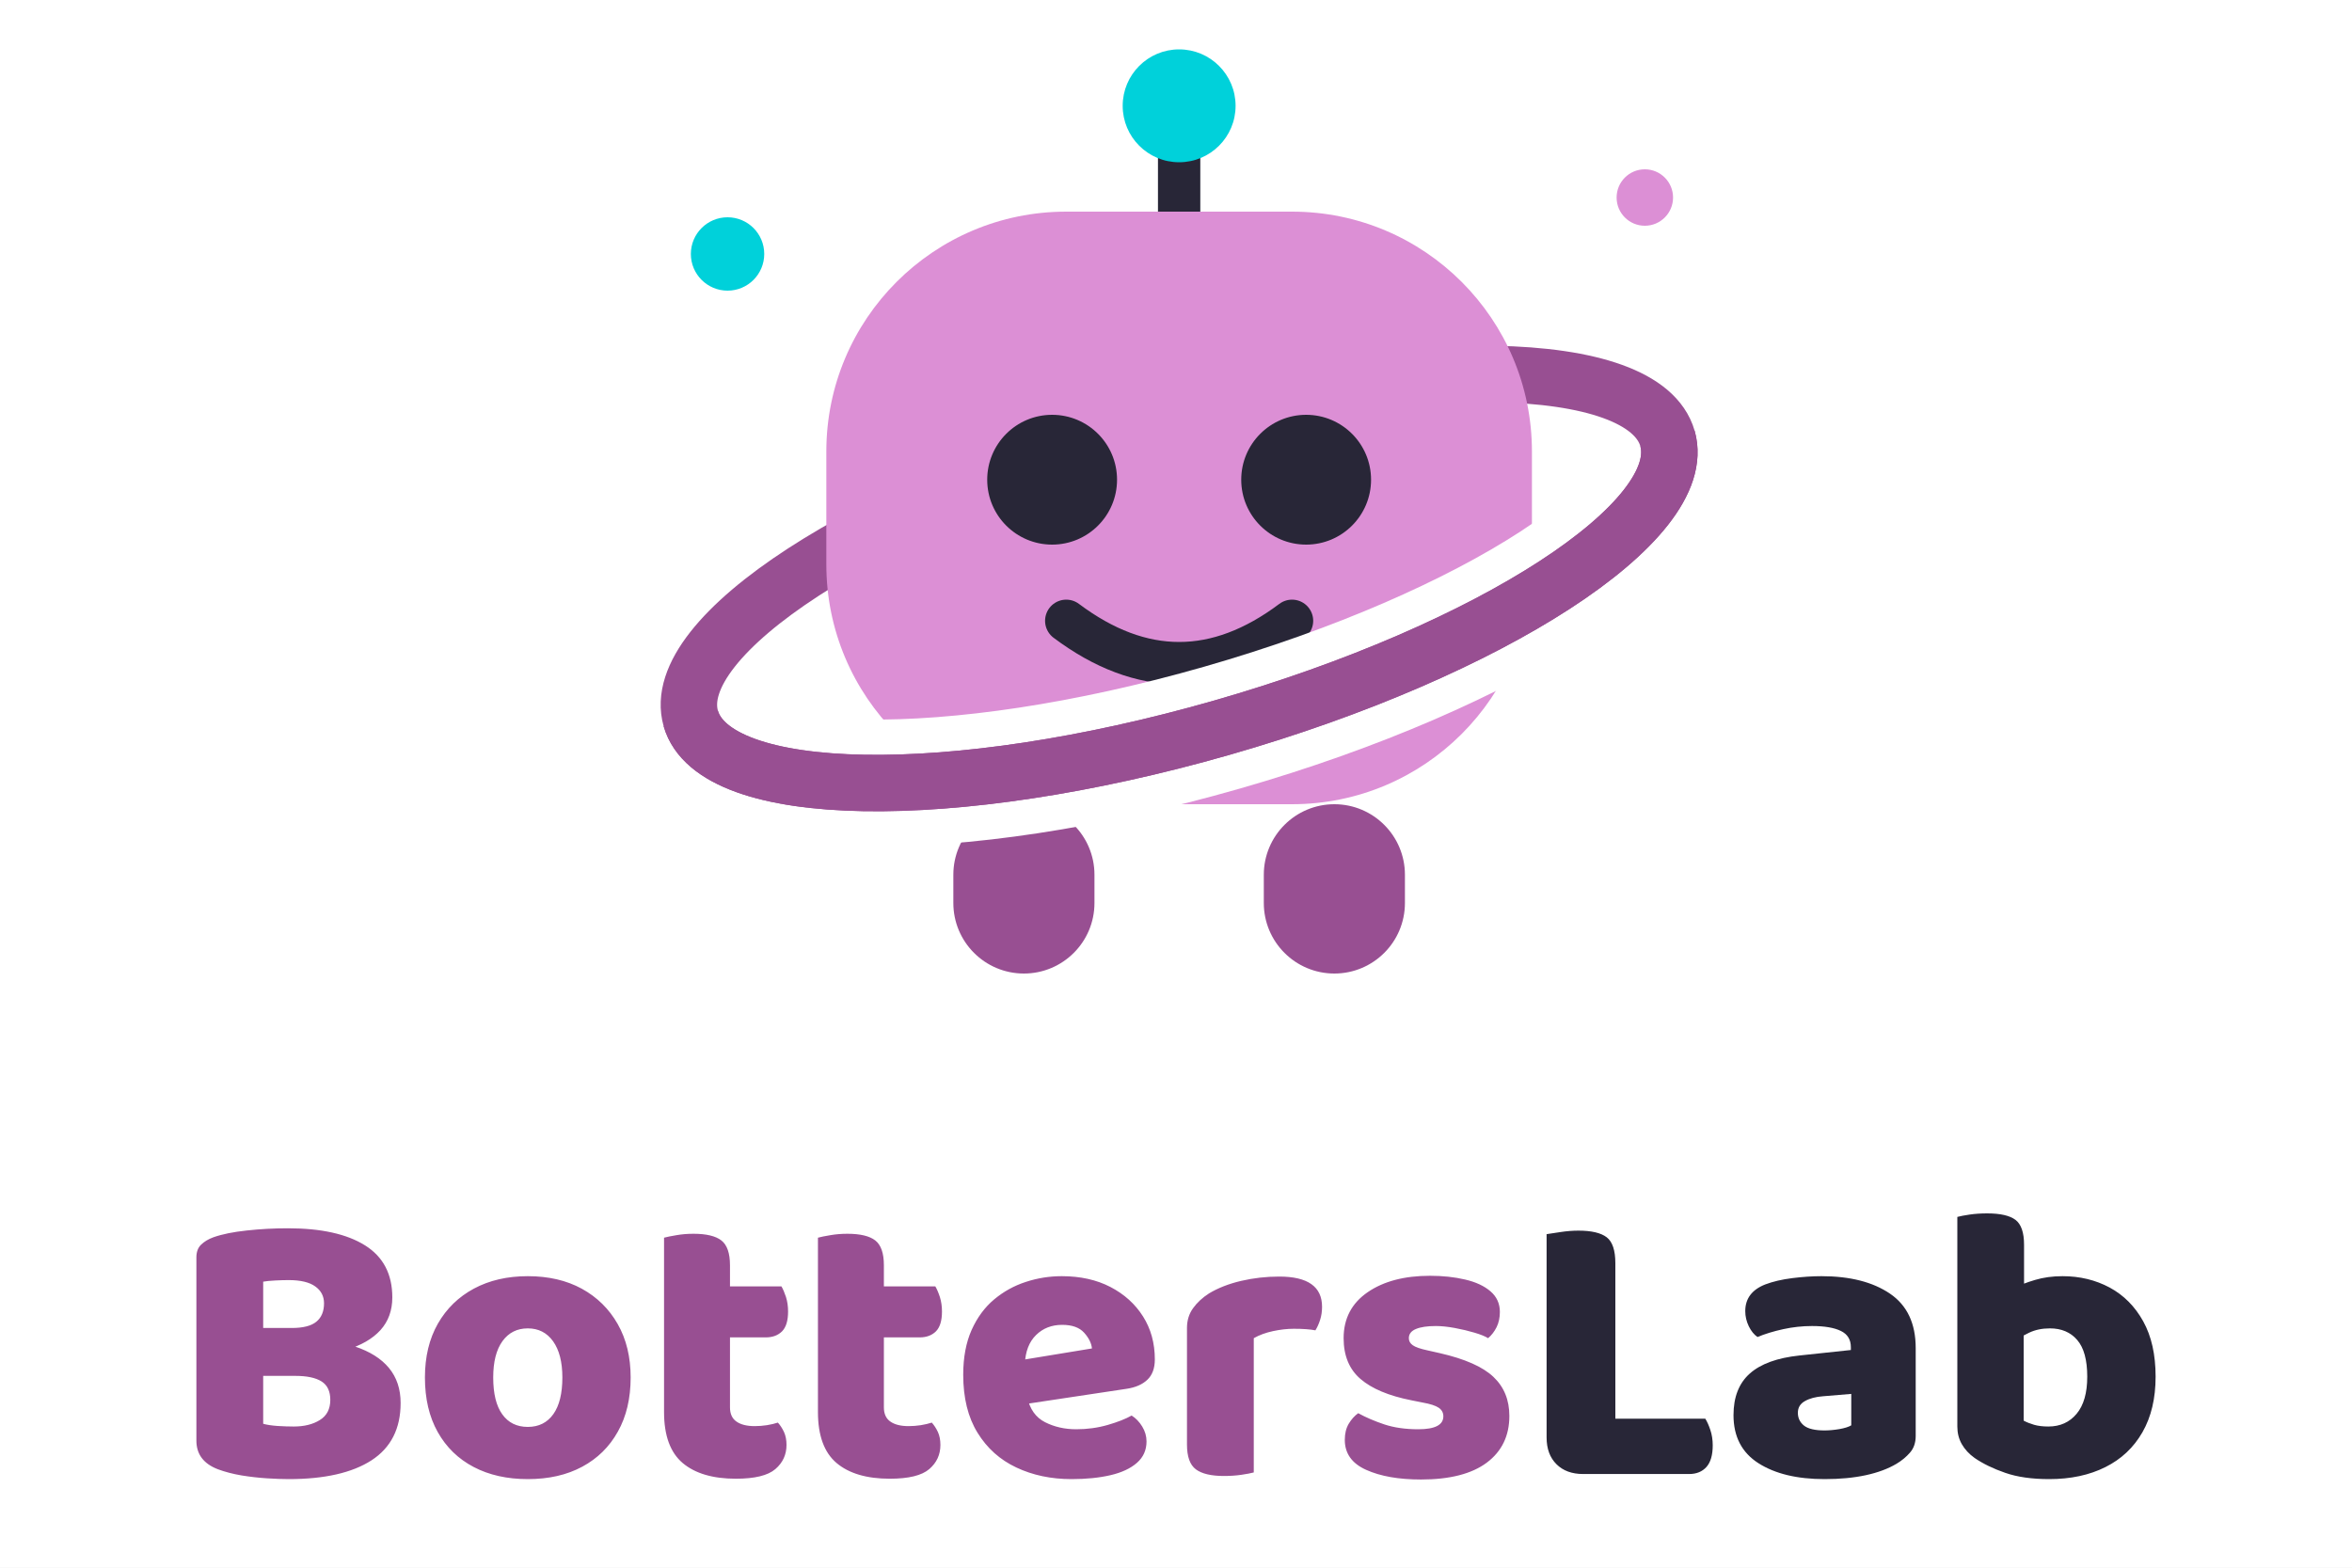
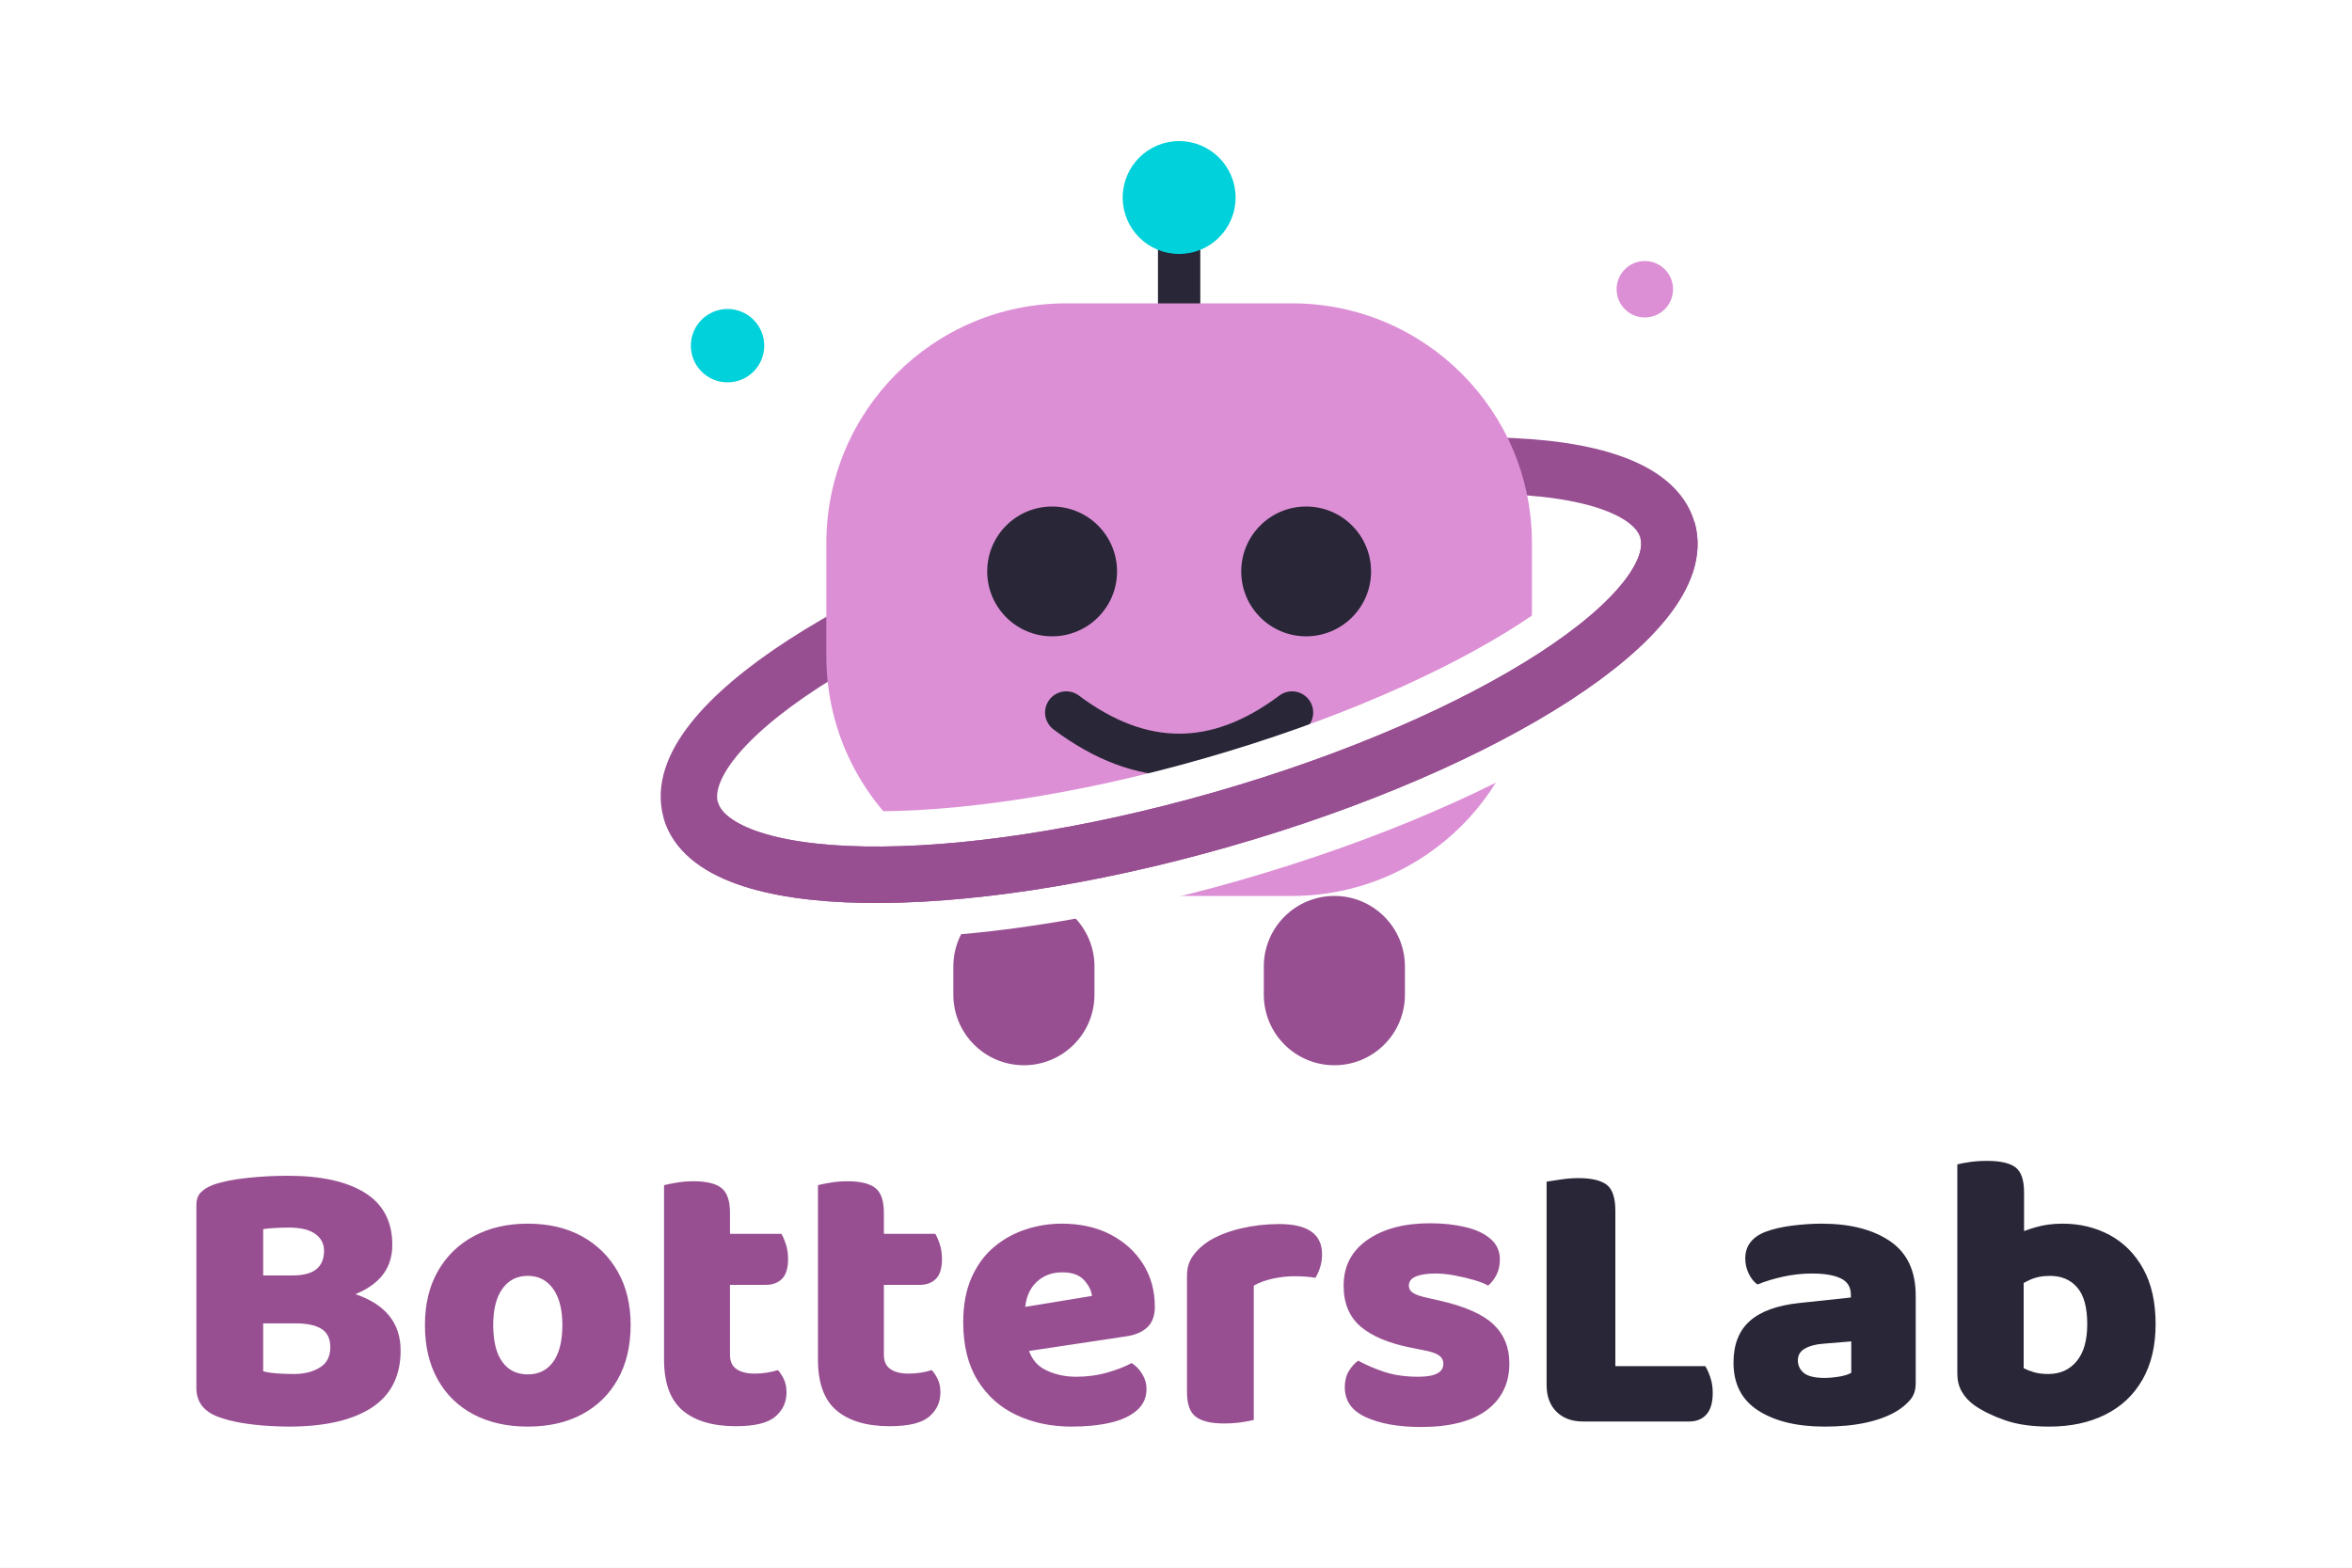
<svg xmlns="http://www.w3.org/2000/svg" viewBox="0 0 300 200" width="300" height="200" role="img" aria-label="Botters Lab logo stacked (light)">
  <rect width="300" height="200" fill="#ffffff" />
  <defs>
    <mask id="gapslight" maskUnits="userSpaceOnUse" x="-10" y="-10" width="100" height="100">
      <rect x="-10" y="-10" width="100" height="100" fill="#fff" />
      <g transform="rotate(-16 38 41)">
        <path d="M2 41 A36 11 0 0 0 74 41" fill="none" stroke="#000" stroke-width="9" />
      </g>
    </mask>
  </defs>
-   <g transform="translate(82 0) scale(1.8)">
+   <g transform="translate(82 11.7) scale(1.8)">
    <g transform="rotate(-16 38 41)">
      <ellipse cx="38" cy="41" rx="36" ry="11" fill="none" stroke="#984f92" stroke-width="4" />
    </g>
    <g mask="url(#gapslight)">
      <g transform="translate(8 3)">
        <line x1="30" y1="12" x2="30" y2="5" stroke="#282637" stroke-width="3" stroke-linecap="round" />
        <circle cx="30" cy="4.5" r="4" fill="#00d1da" />
        <rect x="14" y="54" width="10" height="12" rx="5" fill="#984f92" />
        <rect x="36" y="54" width="10" height="12" rx="5" fill="#984f92" />
        <rect x="5" y="12" width="50" height="42" rx="17" fill="#dc8fd5" />
        <circle cx="21" cy="31" r="4.6" fill="#282637" />
        <circle cx="39" cy="31" r="4.6" fill="#282637" />
        <path d="M22 41 Q30 47 38 41" stroke="#282637" stroke-width="3" fill="none" stroke-linecap="round" />
      </g>
    </g>
    <g transform="rotate(-16 38 41)">
      <path d="M2 41 A36 11 0 0 0 74 41" fill="none" stroke="#984f92" stroke-width="4" />
    </g>
    <circle cx="6" cy="18" r="2.6" fill="#00d1da" />
    <circle cx="71" cy="14" r="2" fill="#dc8fd5" />
  </g>
  <g>
-     <path fill="#984f92" d="M40.78 169.42V175.53H30.46V169.42ZM37.67 175.53 37.92 170.82Q42.33 170.82 45.24 171.77Q48.14 172.73 49.62 174.53Q51.1 176.33 51.1 178.99Q51.1 183.89 47.39 186.3Q43.68 188.7 36.82 188.7Q35.67 188.7 34.07 188.6Q32.47 188.5 30.81 188.23Q29.16 187.95 27.81 187.45Q25.05 186.4 25.05 183.79V160.41Q25.05 159.36 25.66 158.78Q26.26 158.2 27.21 157.85Q28.91 157.25 31.49 156.98Q34.07 156.7 36.72 156.7Q43.08 156.7 46.56 158.88Q50.04 161.06 50.04 165.52Q50.04 168.02 48.52 169.7Q46.99 171.37 44.18 172.2Q41.38 173.03 37.52 173.03L37.22 169.42Q39.38 169.42 40.35 168.62Q41.33 167.82 41.33 166.27Q41.33 164.91 40.2 164.11Q39.08 163.31 36.82 163.31Q36.07 163.31 35.1 163.36Q34.12 163.41 33.57 163.51V181.64Q34.27 181.84 35.4 181.92Q36.52 181.99 37.47 181.99Q39.48 181.99 40.8 181.16Q42.13 180.34 42.13 178.59Q42.13 176.93 41 176.23Q39.88 175.53 37.67 175.53Z M80.44 175.73Q80.44 179.74 78.81 182.64Q77.19 185.55 74.26 187.12Q71.33 188.7 67.32 188.7Q63.36 188.7 60.41 187.15Q57.46 185.6 55.83 182.69Q54.2 179.79 54.2 175.73Q54.2 171.77 55.85 168.87Q57.51 165.97 60.46 164.39Q63.41 162.81 67.32 162.81Q71.28 162.81 74.21 164.41Q77.14 166.02 78.79 168.92Q80.44 171.82 80.44 175.73ZM67.32 169.47Q65.27 169.47 64.09 171.1Q62.91 172.73 62.91 175.73Q62.91 178.84 64.07 180.44Q65.22 182.04 67.32 182.04Q69.42 182.04 70.58 180.41Q71.73 178.79 71.73 175.73Q71.73 172.78 70.55 171.12Q69.37 169.47 67.32 169.47Z M84.7 174.68H93.11V179.54Q93.11 180.79 93.94 181.36Q94.76 181.94 96.27 181.94Q97.02 181.94 97.82 181.82Q98.62 181.69 99.22 181.49Q99.67 181.99 100 182.69Q100.32 183.39 100.32 184.34Q100.32 186.2 98.9 187.42Q97.47 188.65 93.86 188.65Q89.46 188.65 87.08 186.65Q84.7 184.64 84.7 180.14ZM90.21 170.62V164.11H99.67Q99.97 164.61 100.25 165.46Q100.52 166.32 100.52 167.32Q100.52 169.07 99.75 169.85Q98.97 170.62 97.67 170.62ZM93.11 175.88H84.7V157.9Q85.25 157.75 86.28 157.58Q87.3 157.4 88.45 157.4Q90.91 157.4 92.01 158.25Q93.11 159.11 93.11 161.41Z M104.33 174.68H112.74V179.54Q112.74 180.79 113.57 181.36Q114.39 181.94 115.9 181.94Q116.65 181.94 117.45 181.82Q118.25 181.69 118.85 181.49Q119.3 181.99 119.63 182.69Q119.95 183.39 119.95 184.34Q119.95 186.2 118.53 187.42Q117.1 188.65 113.49 188.65Q109.09 188.65 106.71 186.65Q104.33 184.64 104.33 180.14ZM109.84 170.62V164.11H119.3Q119.6 164.61 119.88 165.46Q120.15 166.32 120.15 167.32Q120.15 169.07 119.38 169.85Q118.6 170.62 117.3 170.62ZM112.74 175.88H104.33V157.9Q104.88 157.75 105.91 157.58Q106.93 157.4 108.08 157.4Q110.54 157.4 111.64 158.25Q112.74 159.11 112.74 161.41Z M128.02 179.54 127.72 173.93 139.28 172.03Q139.18 171.02 138.28 170.02Q137.38 169.02 135.48 169.02Q133.47 169.02 132.15 170.32Q130.82 171.62 130.72 174.03L131.02 178.23Q131.52 180.54 133.3 181.44Q135.08 182.34 137.28 182.34Q139.38 182.34 141.29 181.79Q143.19 181.24 144.34 180.59Q145.14 181.09 145.69 181.99Q146.24 182.89 146.24 183.89Q146.24 185.55 145.02 186.62Q143.79 187.7 141.64 188.2Q139.48 188.7 136.68 188.7Q132.77 188.7 129.64 187.22Q126.51 185.75 124.69 182.79Q122.86 179.84 122.86 175.38Q122.86 172.08 123.93 169.67Q125.01 167.27 126.81 165.77Q128.62 164.26 130.85 163.54Q133.07 162.81 135.43 162.81Q138.98 162.81 141.64 164.19Q144.29 165.57 145.79 167.94Q147.3 170.32 147.3 173.43Q147.3 175.13 146.34 176.03Q145.39 176.93 143.69 177.18Z M159.92 170.72V176.43H151.4V169.42Q151.4 167.97 152.18 166.89Q152.95 165.82 154.21 165.01Q155.96 163.96 158.31 163.41Q160.67 162.86 163.17 162.86Q168.63 162.86 168.63 166.72Q168.63 167.62 168.38 168.39Q168.13 169.17 167.78 169.72Q167.28 169.62 166.58 169.57Q165.87 169.52 165.02 169.52Q163.77 169.52 162.37 169.82Q160.97 170.12 159.92 170.72ZM151.4 174.68H159.92V187.85Q159.36 188 158.34 188.15Q157.31 188.3 156.11 188.3Q153.66 188.3 152.53 187.45Q151.4 186.6 151.4 184.29Z M192.52 180.64Q192.52 184.44 189.64 186.6Q186.76 188.75 181.25 188.75Q176.99 188.75 174.26 187.52Q171.53 186.3 171.53 183.69Q171.53 182.49 172.03 181.64Q172.54 180.79 173.24 180.29Q174.69 181.09 176.57 181.72Q178.44 182.34 180.9 182.34Q184.1 182.34 184.1 180.69Q184.1 179.99 183.5 179.59Q182.9 179.19 181.5 178.94L180 178.64Q175.69 177.78 173.54 175.93Q171.38 174.08 171.38 170.72Q171.38 166.97 174.44 164.86Q177.49 162.76 182.4 162.76Q184.85 162.76 186.88 163.24Q188.91 163.71 190.11 164.74Q191.31 165.77 191.31 167.37Q191.31 168.47 190.89 169.32Q190.46 170.17 189.81 170.72Q189.26 170.37 188.08 170.02Q186.91 169.67 185.56 169.42Q184.2 169.17 183.15 169.17Q181.5 169.17 180.6 169.55Q179.7 169.92 179.7 170.72Q179.7 171.27 180.2 171.62Q180.7 171.98 182.1 172.28L183.65 172.63Q188.46 173.73 190.49 175.66Q192.52 177.58 192.52 180.64Z" />
-     <path fill="#282637" d="M197.27 165.77H206.04V187.6L201.93 188.05Q199.78 188.05 198.53 186.8Q197.27 185.55 197.27 183.39ZM201.93 188.05V180.99H217.51Q217.86 181.54 218.16 182.44Q218.46 183.34 218.46 184.39Q218.46 186.25 217.66 187.15Q216.85 188.05 215.45 188.05ZM206.04 177.33H197.27V157.45Q197.87 157.35 199.05 157.18Q200.23 157 201.33 157Q203.83 157 204.94 157.85Q206.04 158.7 206.04 161.16Z M232.73 182.49Q233.58 182.49 234.61 182.32Q235.63 182.14 236.13 181.84V177.83L232.53 178.13Q231.13 178.23 230.23 178.74Q229.32 179.24 229.32 180.24Q229.32 181.24 230.1 181.87Q230.88 182.49 232.73 182.49ZM232.33 162.81Q237.79 162.81 241.07 165.04Q244.35 167.27 244.35 171.98V183.19Q244.35 184.49 243.62 185.32Q242.9 186.15 241.89 186.75Q240.29 187.7 237.99 188.2Q235.68 188.7 232.73 188.7Q227.47 188.7 224.29 186.67Q221.11 184.64 221.11 180.54Q221.11 177.08 223.19 175.23Q225.27 173.38 229.52 172.93L236.08 172.23V171.87Q236.08 170.42 234.81 169.8Q233.53 169.17 231.13 169.17Q229.27 169.17 227.45 169.57Q225.62 169.97 224.17 170.57Q223.51 170.12 223.06 169.2Q222.61 168.27 222.61 167.27Q222.61 164.86 225.17 163.86Q226.62 163.31 228.6 163.06Q230.58 162.81 232.33 162.81Z M263.08 162.81Q266.38 162.81 269.09 164.26Q271.79 165.72 273.37 168.57Q274.95 171.42 274.95 175.63Q274.95 179.79 273.27 182.72Q271.59 185.65 268.54 187.17Q265.48 188.7 261.37 188.7Q258.07 188.7 255.77 187.9Q253.46 187.1 251.86 186Q250.81 185.25 250.23 184.24Q249.66 183.24 249.66 181.99V166.37H258.12V181.24Q258.67 181.54 259.45 181.77Q260.22 181.99 261.27 181.99Q263.53 181.99 264.88 180.36Q266.23 178.74 266.23 175.63Q266.23 172.43 264.95 170.95Q263.68 169.47 261.47 169.47Q259.97 169.47 258.82 170.02Q257.67 170.57 256.82 171.22V164.36Q257.97 163.76 259.57 163.29Q261.17 162.81 263.08 162.81ZM258.17 168.42H249.66V155.25Q250.21 155.1 251.23 154.95Q252.26 154.8 253.46 154.8Q255.97 154.8 257.07 155.62Q258.17 156.45 258.17 158.8Z" />
+     <path fill="#984f92" d="M40.78 162.72V168.83H30.46V162.72ZM37.67 168.83 37.92 164.12Q42.33 164.12 45.24 165.07Q48.14 166.03 49.62 167.83Q51.1 169.63 51.1 172.29Q51.1 177.19 47.39 179.6Q43.68 182 36.82 182Q35.67 182 34.07 181.9Q32.47 181.8 30.81 181.53Q29.16 181.25 27.81 180.75Q25.05 179.7 25.05 177.09V153.71Q25.05 152.66 25.66 152.08Q26.26 151.5 27.21 151.15Q28.91 150.55 31.49 150.28Q34.07 150 36.72 150Q43.08 150 46.56 152.18Q50.04 154.36 50.04 158.82Q50.04 161.32 48.52 163Q46.99 164.67 44.18 165.5Q41.38 166.33 37.52 166.33L37.22 162.72Q39.38 162.72 40.35 161.92Q41.33 161.12 41.33 159.57Q41.33 158.21 40.2 157.41Q39.08 156.61 36.82 156.61Q36.07 156.61 35.1 156.66Q34.12 156.71 33.57 156.81V174.94Q34.27 175.14 35.4 175.22Q36.52 175.29 37.47 175.29Q39.48 175.29 40.8 174.46Q42.13 173.64 42.13 171.89Q42.13 170.23 41 169.53Q39.88 168.83 37.67 168.83Z M80.44 169.03Q80.44 173.04 78.81 175.94Q77.19 178.85 74.26 180.42Q71.33 182 67.32 182Q63.36 182 60.41 180.45Q57.46 178.9 55.83 175.99Q54.2 173.09 54.2 169.03Q54.2 165.07 55.85 162.17Q57.51 159.27 60.46 157.69Q63.41 156.11 67.32 156.11Q71.28 156.11 74.21 157.71Q77.14 159.32 78.79 162.22Q80.44 165.12 80.44 169.03ZM67.32 162.77Q65.27 162.77 64.09 164.4Q62.91 166.03 62.91 169.03Q62.91 172.14 64.07 173.74Q65.22 175.34 67.32 175.34Q69.42 175.34 70.58 173.71Q71.73 172.09 71.73 169.03Q71.73 166.08 70.55 164.42Q69.37 162.77 67.32 162.77Z M84.7 167.98H93.11V172.84Q93.11 174.09 93.94 174.66Q94.76 175.24 96.27 175.24Q97.02 175.24 97.82 175.12Q98.62 174.99 99.22 174.79Q99.67 175.29 100 175.99Q100.32 176.69 100.32 177.64Q100.32 179.5 98.9 180.72Q97.47 181.95 93.86 181.95Q89.46 181.95 87.08 179.95Q84.7 177.94 84.7 173.44ZM90.21 163.92V157.41H99.67Q99.97 157.91 100.25 158.76Q100.52 159.62 100.52 160.62Q100.52 162.37 99.75 163.15Q98.97 163.92 97.67 163.92ZM93.11 169.18H84.7V151.2Q85.25 151.05 86.28 150.88Q87.3 150.7 88.45 150.7Q90.91 150.7 92.01 151.55Q93.11 152.41 93.11 154.71Z M104.33 167.98H112.74V172.84Q112.74 174.09 113.57 174.66Q114.39 175.24 115.9 175.24Q116.65 175.24 117.45 175.12Q118.25 174.99 118.85 174.79Q119.3 175.29 119.63 175.99Q119.95 176.69 119.95 177.64Q119.95 179.5 118.53 180.72Q117.1 181.95 113.49 181.95Q109.09 181.95 106.71 179.95Q104.33 177.94 104.33 173.44ZM109.84 163.92V157.41H119.3Q119.6 157.91 119.88 158.76Q120.15 159.62 120.15 160.62Q120.15 162.37 119.38 163.15Q118.6 163.92 117.3 163.92ZM112.74 169.18H104.33V151.2Q104.88 151.05 105.91 150.88Q106.93 150.7 108.08 150.7Q110.54 150.7 111.64 151.55Q112.74 152.41 112.74 154.71Z M128.02 172.84 127.72 167.23 139.28 165.33Q139.18 164.32 138.28 163.32Q137.38 162.32 135.48 162.32Q133.47 162.32 132.15 163.62Q130.82 164.92 130.72 167.33L131.02 171.53Q131.52 173.84 133.3 174.74Q135.08 175.64 137.28 175.64Q139.38 175.64 141.29 175.09Q143.19 174.54 144.34 173.89Q145.14 174.39 145.69 175.29Q146.24 176.19 146.24 177.19Q146.24 178.85 145.02 179.92Q143.79 181 141.64 181.5Q139.48 182 136.68 182Q132.77 182 129.64 180.52Q126.51 179.05 124.69 176.09Q122.86 173.14 122.86 168.68Q122.86 165.38 123.93 162.97Q125.01 160.57 126.81 159.07Q128.62 157.56 130.85 156.84Q133.07 156.11 135.43 156.11Q138.98 156.11 141.64 157.49Q144.29 158.87 145.79 161.24Q147.3 163.62 147.3 166.73Q147.3 168.43 146.34 169.33Q145.39 170.23 143.69 170.48Z M159.92 164.02V169.73H151.4V162.72Q151.4 161.27 152.18 160.19Q152.95 159.12 154.21 158.31Q155.96 157.26 158.31 156.71Q160.67 156.16 163.17 156.16Q168.63 156.16 168.63 160.02Q168.63 160.92 168.38 161.69Q168.13 162.47 167.78 163.02Q167.28 162.92 166.58 162.87Q165.87 162.82 165.02 162.82Q163.77 162.82 162.37 163.12Q160.97 163.42 159.92 164.02ZM151.4 167.98H159.92V181.15Q159.36 181.3 158.34 181.45Q157.31 181.6 156.11 181.6Q153.66 181.6 152.53 180.75Q151.4 179.9 151.4 177.59Z M192.52 173.94Q192.52 177.74 189.64 179.9Q186.76 182.05 181.25 182.05Q176.99 182.05 174.26 180.82Q171.53 179.6 171.53 176.99Q171.53 175.79 172.03 174.94Q172.54 174.09 173.24 173.59Q174.69 174.39 176.57 175.02Q178.44 175.64 180.9 175.64Q184.1 175.64 184.1 173.99Q184.1 173.29 183.5 172.89Q182.9 172.49 181.5 172.24L180 171.94Q175.69 171.08 173.54 169.23Q171.38 167.38 171.38 164.02Q171.38 160.27 174.44 158.16Q177.49 156.06 182.4 156.06Q184.85 156.06 186.88 156.54Q188.91 157.01 190.11 158.04Q191.31 159.07 191.31 160.67Q191.31 161.77 190.89 162.62Q190.46 163.47 189.81 164.02Q189.26 163.67 188.08 163.32Q186.91 162.97 185.56 162.72Q184.2 162.47 183.15 162.47Q181.5 162.47 180.6 162.85Q179.7 163.22 179.7 164.02Q179.7 164.57 180.2 164.92Q180.7 165.28 182.1 165.58L183.65 165.93Q188.46 167.03 190.49 168.96Q192.52 170.88 192.52 173.94Z" />
+     <path fill="#282637" d="M197.27 159.07H206.04V180.9L201.93 181.35Q199.78 181.35 198.53 180.1Q197.27 178.85 197.27 176.69ZM201.93 181.35V174.29H217.51Q217.86 174.84 218.16 175.74Q218.46 176.64 218.46 177.69Q218.46 179.55 217.66 180.45Q216.85 181.35 215.45 181.35ZM206.04 170.63H197.27V150.75Q197.87 150.65 199.05 150.48Q200.23 150.3 201.33 150.3Q203.83 150.3 204.94 151.15Q206.04 152 206.04 154.46Z M232.73 175.79Q233.58 175.79 234.61 175.62Q235.63 175.44 236.13 175.14V171.13L232.53 171.43Q231.13 171.53 230.23 172.04Q229.32 172.54 229.32 173.54Q229.32 174.54 230.1 175.17Q230.88 175.79 232.73 175.79ZM232.33 156.11Q237.79 156.11 241.07 158.34Q244.35 160.57 244.35 165.28V176.49Q244.35 177.79 243.62 178.62Q242.9 179.45 241.89 180.05Q240.29 181 237.99 181.5Q235.68 182 232.73 182Q227.47 182 224.29 179.97Q221.11 177.94 221.11 173.84Q221.11 170.38 223.19 168.53Q225.27 166.68 229.52 166.23L236.08 165.53V165.17Q236.08 163.72 234.81 163.1Q233.53 162.47 231.13 162.47Q229.27 162.47 227.45 162.87Q225.62 163.27 224.17 163.87Q223.51 163.42 223.06 162.5Q222.61 161.57 222.61 160.57Q222.61 158.16 225.17 157.16Q226.62 156.61 228.6 156.36Q230.58 156.11 232.33 156.11Z M263.08 156.11Q266.38 156.11 269.09 157.56Q271.79 159.02 273.37 161.87Q274.95 164.72 274.95 168.93Q274.95 173.09 273.27 176.02Q271.59 178.95 268.54 180.47Q265.48 182 261.37 182Q258.07 182 255.77 181.2Q253.46 180.4 251.86 179.3Q250.81 178.55 250.23 177.54Q249.66 176.54 249.66 175.29V159.67H258.12V174.54Q258.67 174.84 259.45 175.07Q260.22 175.29 261.27 175.29Q263.53 175.29 264.88 173.66Q266.23 172.04 266.23 168.93Q266.23 165.73 264.95 164.25Q263.68 162.77 261.47 162.77Q259.97 162.77 258.82 163.32Q257.67 163.87 256.82 164.52V157.66Q257.97 157.06 259.57 156.59Q261.17 156.11 263.08 156.11ZM258.17 161.72H249.66V148.55Q250.21 148.4 251.23 148.25Q252.26 148.1 253.46 148.1Q255.97 148.1 257.07 148.92Q258.17 149.75 258.17 152.1Z" />
  </g>
</svg>
